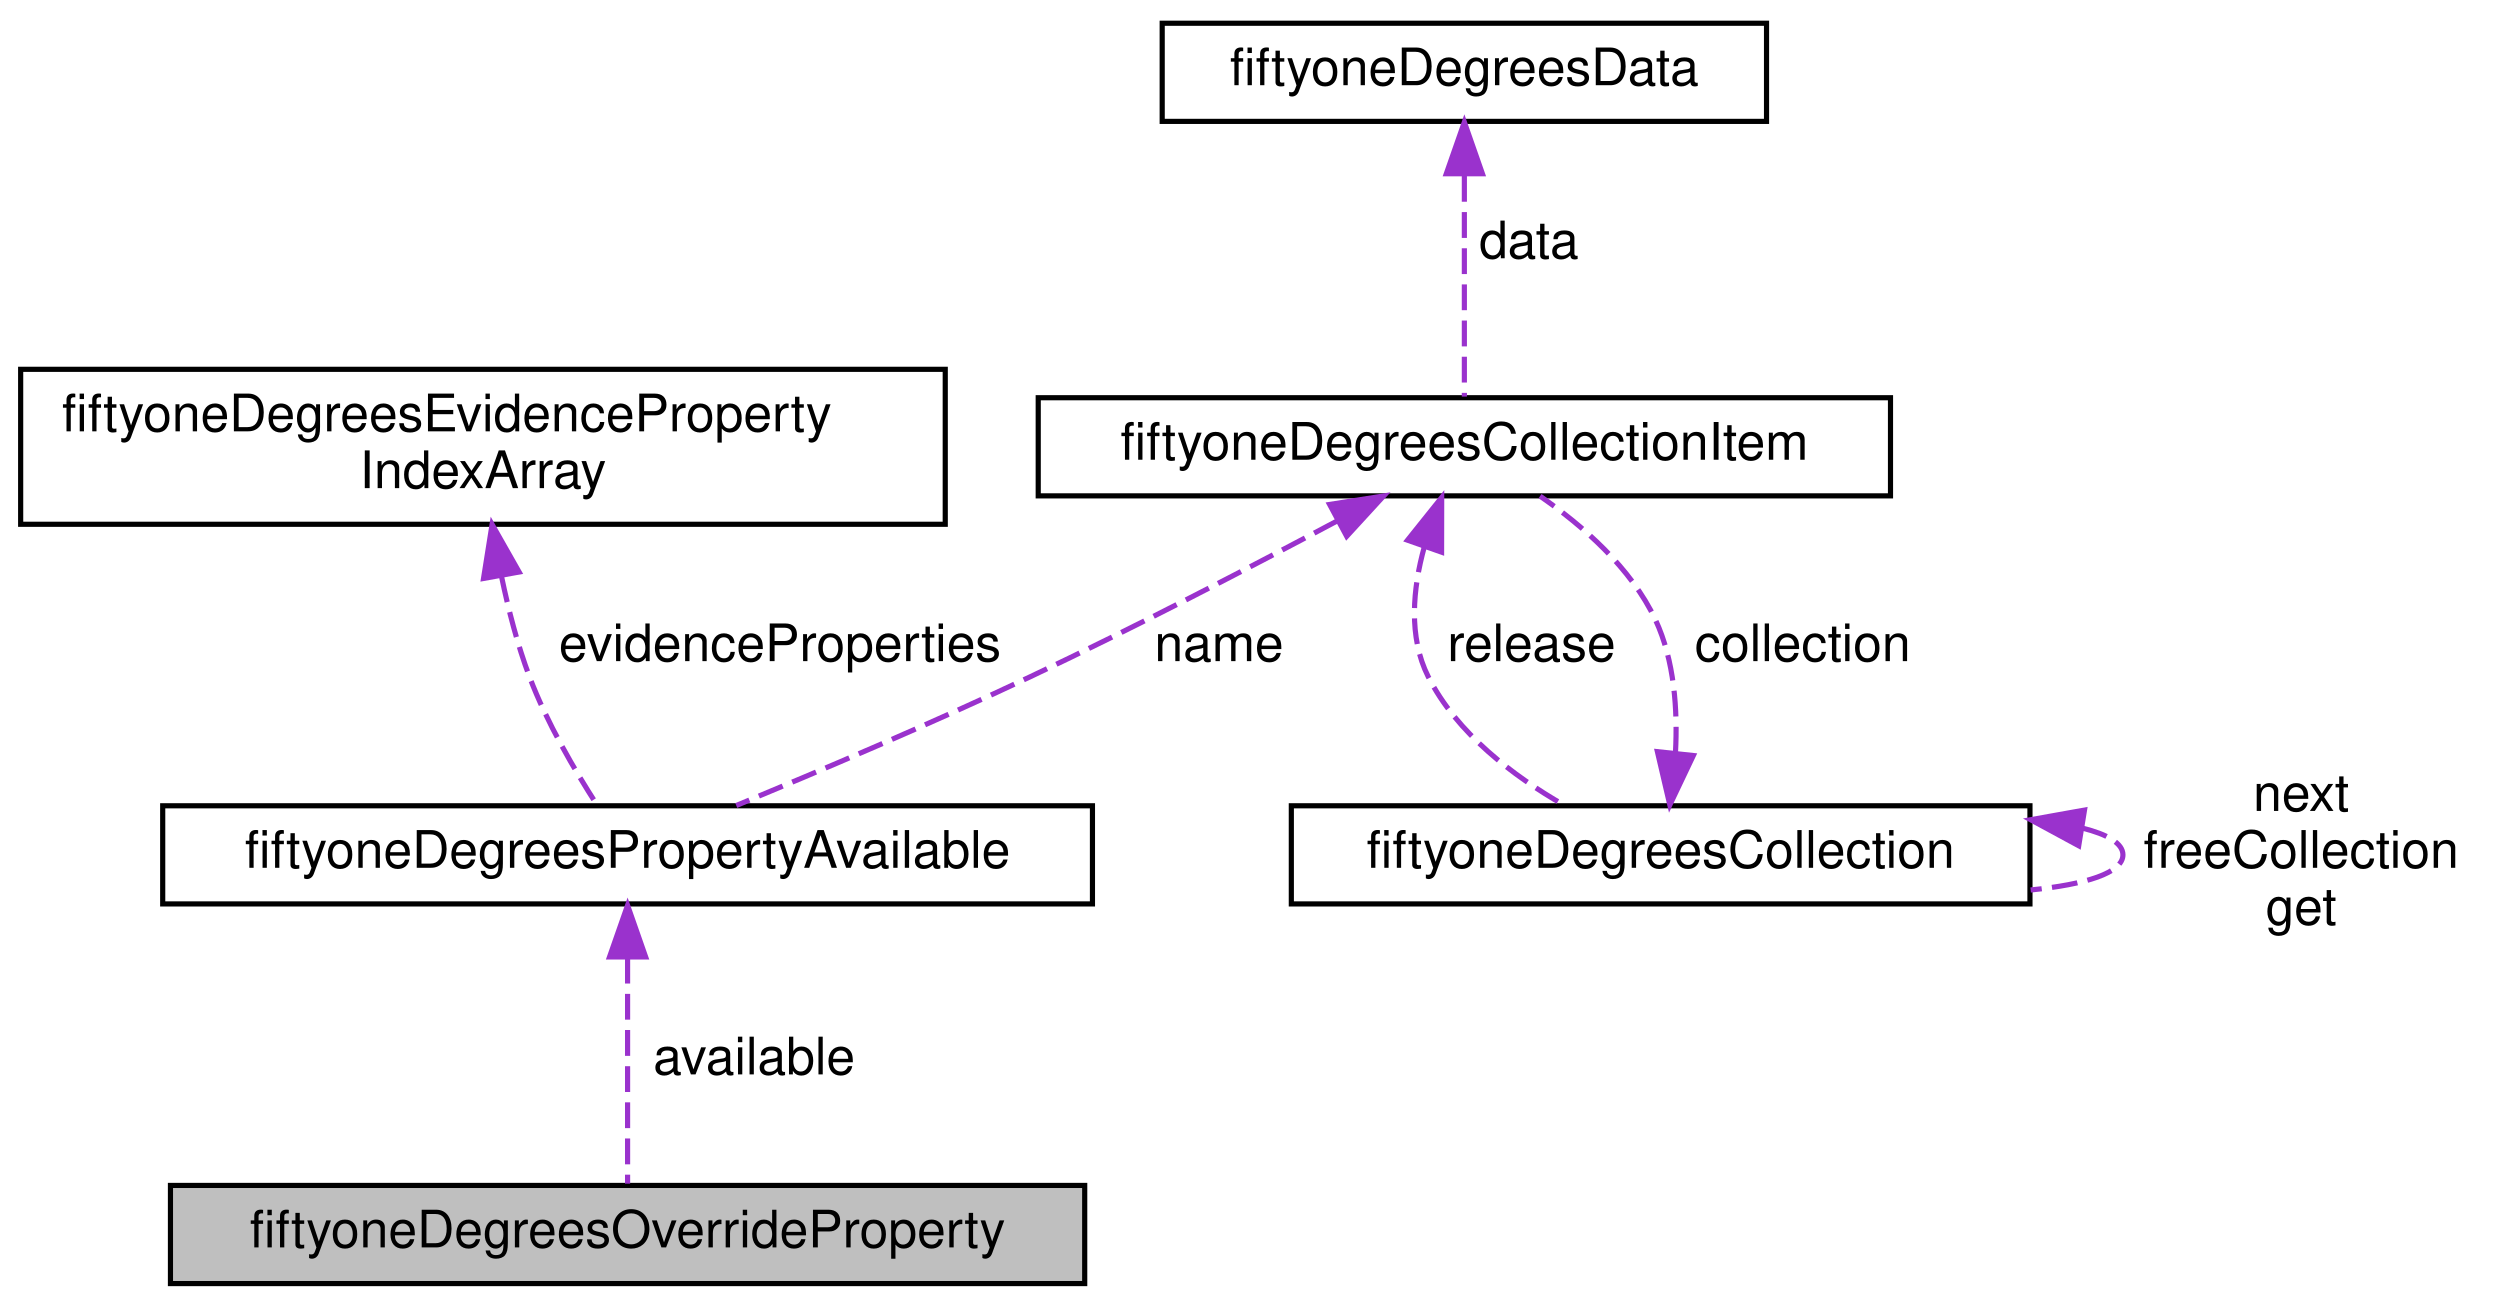
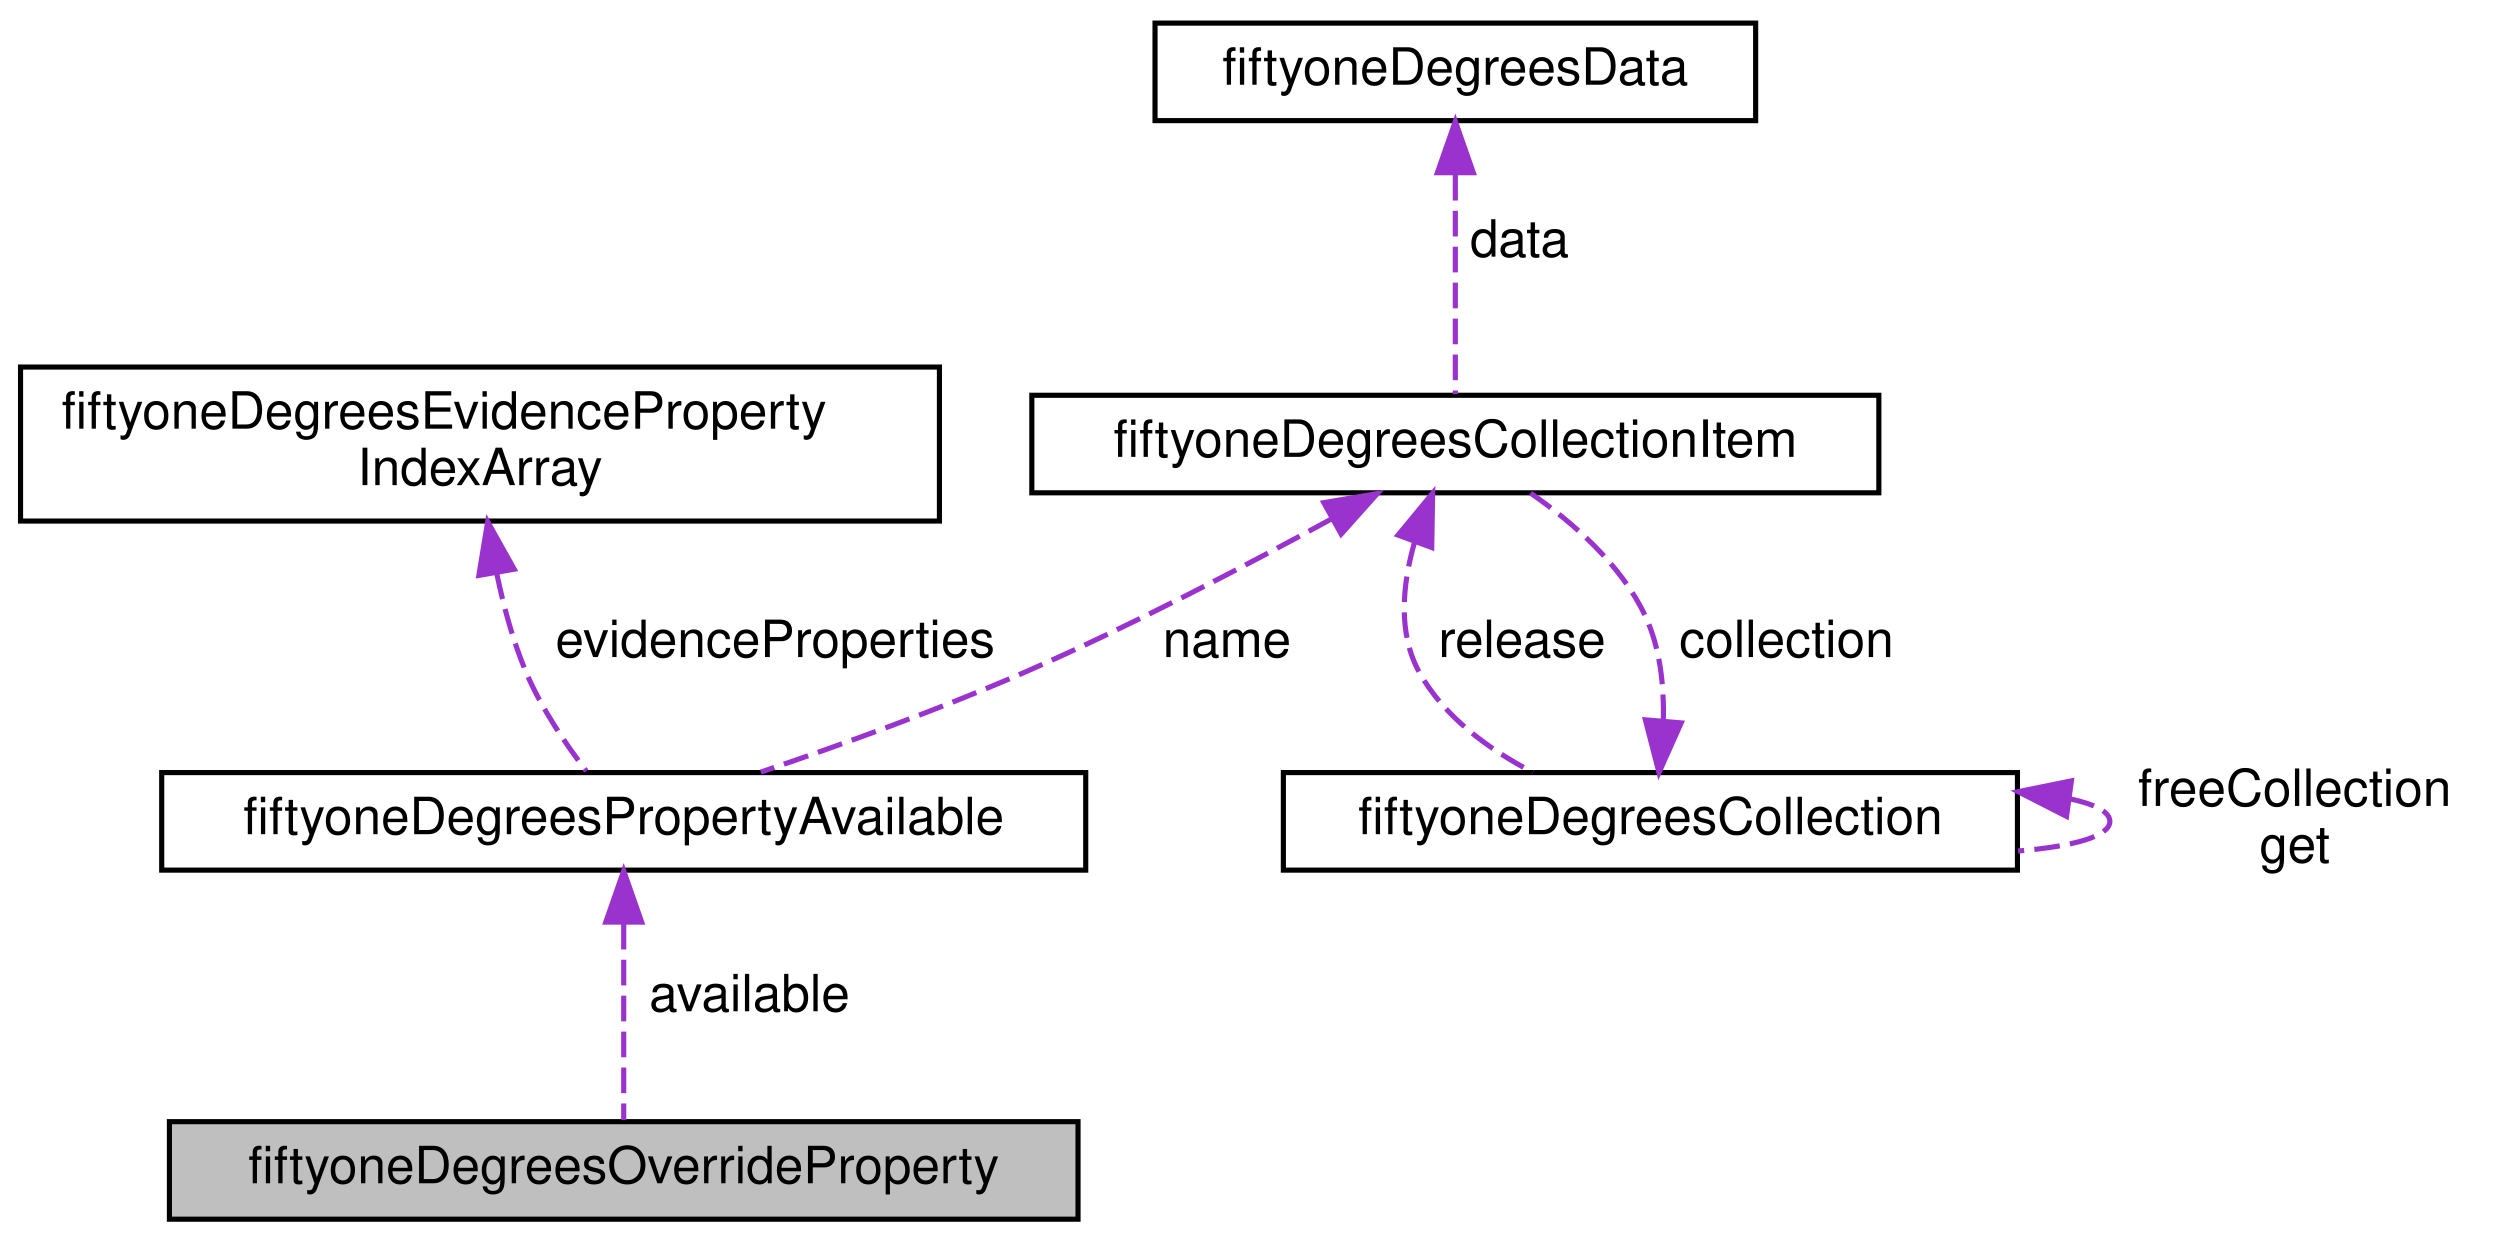
- <svg xmlns="http://www.w3.org/2000/svg" xmlns:xlink="http://www.w3.org/1999/xlink" width="484pt" height="253pt" viewBox="0.00 0.00 484.00 253.00">
-   <g id="graph0" class="graph" transform="scale(1 1) rotate(0) translate(4 249)">
+ <svg xmlns="http://www.w3.org/2000/svg" xmlns:xlink="http://www.w3.org/1999/xlink" width="487pt" height="242pt" viewBox="0.00 0.00 487.00 242.00">
+   <g id="graph0" class="graph" transform="scale(1 1) rotate(0) translate(4 238)">
    <g id="node1" class="node">
      <g id="a_node1">
        <a xlink:title="Index and pointer to a property which can be overridden.">
          <polygon fill="#bfbfbf" stroke="black" points="29,-0.5 29,-19.5 206,-19.5 206,-0.5 29,-0.5" />
          <text text-anchor="middle" x="117.5" y="-7.5" font-family="Helvetica,sans-Serif" font-size="10.00">fiftyoneDegreesOverrideProperty</text>
        </a>
      </g>
    </g>
    <g id="node2" class="node">
      <g id="a_node2">
        <a xlink:href="structfiftyone_degrees_property_available.html" target="_top" xlink:title="Used to access the property item quickly without the need to search.">
-           <polygon fill="none" stroke="black" points="27.5,-74 27.5,-93 207.5,-93 207.5,-74 27.5,-74" />
-           <text text-anchor="middle" x="117.5" y="-81" font-family="Helvetica,sans-Serif" font-size="10.00">fiftyoneDegreesPropertyAvailable</text>
+           <polygon fill="none" stroke="black" points="27.5,-68.5 27.5,-87.5 207.5,-87.5 207.5,-68.5 27.5,-68.5" />
+           <text text-anchor="middle" x="117.5" y="-75.5" font-family="Helvetica,sans-Serif" font-size="10.00">fiftyoneDegreesPropertyAvailable</text>
        </a>
      </g>
    </g>
    <g id="edge1" class="edge">
-       <path fill="none" stroke="#9a32cd" stroke-dasharray="5,2" d="M117.5,-63.59C117.5,-49.43 117.5,-30.7 117.5,-19.84" />
-       <polygon fill="#9a32cd" stroke="#9a32cd" points="114,-63.73 117.5,-73.73 121,-63.73 114,-63.73" />
+       <path fill="none" stroke="#9a32cd" stroke-dasharray="5,2" d="M117.5,-58.04C117.5,-45.47 117.5,-29.56 117.5,-19.84" />
+       <polygon fill="#9a32cd" stroke="#9a32cd" points="114,-58.37 117.5,-68.37 121,-58.37 114,-58.37" />
      <text text-anchor="middle" x="142" y="-41" font-family="Helvetica,sans-Serif" font-size="10.00"> available</text>
    </g>
    <g id="node3" class="node">
      <g id="a_node3">
        <a xlink:href="structfiftyone_degrees_evidence_property_index_array.html" target="_top" xlink:title="Array of items of type fiftyoneDegreesEvidencePropertyIndex used to easily access and track the size ...">
-           <polygon fill="none" stroke="black" points="0,-147.5 0,-177.5 179,-177.5 179,-147.5 0,-147.5" />
-           <text text-anchor="start" x="8" y="-165.5" font-family="Helvetica,sans-Serif" font-size="10.00">fiftyoneDegreesEvidenceProperty</text>
-           <text text-anchor="middle" x="89.5" y="-154.5" font-family="Helvetica,sans-Serif" font-size="10.00">IndexArray</text>
+           <polygon fill="none" stroke="black" points="0,-136.5 0,-166.5 179,-166.5 179,-136.5 0,-136.5" />
+           <text text-anchor="start" x="8" y="-154.5" font-family="Helvetica,sans-Serif" font-size="10.00">fiftyoneDegreesEvidenceProperty</text>
+           <text text-anchor="middle" x="89.5" y="-143.5" font-family="Helvetica,sans-Serif" font-size="10.00">IndexArray</text>
        </a>
      </g>
    </g>
    <g id="edge2" class="edge">
-       <path fill="none" stroke="#9a32cd" stroke-dasharray="5,2" d="M93.11,-137.32C94.44,-130.92 96.2,-124.1 98.5,-118 101.84,-109.11 107.32,-99.78 111.54,-93.23" />
-       <polygon fill="#9a32cd" stroke="#9a32cd" points="89.61,-137.01 91.27,-147.48 96.5,-138.26 89.61,-137.01" />
-       <text text-anchor="middle" x="147" y="-121" font-family="Helvetica,sans-Serif" font-size="10.00"> evidenceProperties</text>
+       <path fill="none" stroke="#9a32cd" stroke-dasharray="5,2" d="M92.79,-126.18C94.12,-119.79 95.96,-113.01 98.5,-107 101.43,-100.07 106.18,-93.07 110.2,-87.81" />
+       <polygon fill="#9a32cd" stroke="#9a32cd" points="89.28,-125.91 91,-136.37 96.17,-127.12 89.28,-125.91" />
+       <text text-anchor="middle" x="147" y="-110" font-family="Helvetica,sans-Serif" font-size="10.00"> evidenceProperties</text>
    </g>
    <g id="node4" class="node">
      <g id="a_node4">
        <a xlink:href="structfiftyone_degrees_collection_item.html" target="_top" xlink:title="Used to store a handle to the underlying item that could be used to release the item when it's finish...">
-           <polygon fill="none" stroke="black" points="197,-153 197,-172 362,-172 362,-153 197,-153" />
-           <text text-anchor="middle" x="279.5" y="-160" font-family="Helvetica,sans-Serif" font-size="10.00">fiftyoneDegreesCollectionItem</text>
+           <polygon fill="none" stroke="black" points="197,-142 197,-161 362,-161 362,-142 197,-142" />
+           <text text-anchor="middle" x="279.5" y="-149" font-family="Helvetica,sans-Serif" font-size="10.00">fiftyoneDegreesCollectionItem</text>
        </a>
      </g>
    </g>
    <g id="edge3" class="edge">
-       <path fill="none" stroke="#9a32cd" stroke-dasharray="5,2" d="M254.84,-148.13C238.22,-139.27 215.73,-127.57 195.5,-118 176.45,-108.99 154.34,-99.59 138.54,-93.05" />
-       <polygon fill="#9a32cd" stroke="#9a32cd" points="253.41,-151.34 263.88,-152.98 256.72,-145.17 253.41,-151.34" />
-       <text text-anchor="middle" x="232" y="-121" font-family="Helvetica,sans-Serif" font-size="10.00"> name</text>
+       <path fill="none" stroke="#9a32cd" stroke-dasharray="5,2" d="M255.33,-136.89C238.76,-127.84 216.14,-116 195.5,-107 178.75,-99.7 159.42,-92.75 144.2,-87.6" />
+       <polygon fill="#9a32cd" stroke="#9a32cd" points="253.87,-140.08 264.32,-141.86 257.26,-133.96 253.87,-140.08" />
+       <text text-anchor="middle" x="235" y="-110" font-family="Helvetica,sans-Serif" font-size="10.00"> name</text>
    </g>
    <g id="node5" class="node">
      <g id="a_node5">
        <a xlink:href="structfiftyone_degrees_collection.html" target="_top" xlink:title="All the shared methods and fields required by file, memory and cached collections.">
-           <polygon fill="none" stroke="black" points="246,-74 246,-93 389,-93 389,-74 246,-74" />
-           <text text-anchor="middle" x="317.5" y="-81" font-family="Helvetica,sans-Serif" font-size="10.00">fiftyoneDegreesCollection</text>
+           <polygon fill="none" stroke="black" points="246,-68.5 246,-87.5 389,-87.5 389,-68.5 246,-68.5" />
+           <text text-anchor="middle" x="317.5" y="-75.5" font-family="Helvetica,sans-Serif" font-size="10.00">fiftyoneDegreesCollection</text>
        </a>
      </g>
    </g>
    <g id="edge5" class="edge">
-       <path fill="none" stroke="#9a32cd" stroke-dasharray="5,2" d="M271.74,-143.1C269.52,-135.05 268.63,-125.7 272.5,-118 278.01,-107.03 288.99,-98.75 298.73,-93.16" />
-       <polygon fill="#9a32cd" stroke="#9a32cd" points="268.49,-144.42 275.11,-152.69 275.09,-142.1 268.49,-144.42" />
-       <text text-anchor="middle" x="292.5" y="-121" font-family="Helvetica,sans-Serif" font-size="10.00"> release</text>
+       <path fill="none" stroke="#9a32cd" stroke-dasharray="5,2" d="M271.6,-132.51C269.21,-124.3 268.22,-114.71 272.5,-107 277.33,-98.31 286.09,-91.97 294.61,-87.54" />
+       <polygon fill="#9a32cd" stroke="#9a32cd" points="268.33,-133.76 275.08,-141.93 274.9,-131.34 268.33,-133.76" />
+       <text text-anchor="middle" x="292.5" y="-110" font-family="Helvetica,sans-Serif" font-size="10.00"> release</text>
    </g>
    <g id="edge4" class="edge">
-       <path fill="none" stroke="#9a32cd" stroke-dasharray="5,2" d="M320.37,-103.29C320.81,-111.53 320.18,-121.1 316.5,-129 311.8,-139.07 302.34,-147.3 294.15,-152.95" />
-       <polygon fill="#9a32cd" stroke="#9a32cd" points="323.83,-102.73 319.28,-93.16 316.87,-103.48 323.83,-102.73" />
-       <text text-anchor="middle" x="345" y="-121" font-family="Helvetica,sans-Serif" font-size="10.00"> collection</text>
+       <path fill="none" stroke="#9a32cd" stroke-dasharray="5,2" d="M320.03,-97.72C320.17,-104.4 319.41,-111.79 316.5,-118 311.79,-128.07 302.32,-136.29 294.14,-141.95" />
+       <polygon fill="#9a32cd" stroke="#9a32cd" points="323.5,-97.18 319.17,-87.51 316.52,-97.77 323.5,-97.18" />
+       <text text-anchor="middle" x="344" y="-110" font-family="Helvetica,sans-Serif" font-size="10.00"> collection</text>
    </g>
    <g id="edge6" class="edge">
-       <path fill="none" stroke="#9a32cd" stroke-dasharray="5,2" d="M399.11,-88.69C404.04,-87.46 407,-85.73 407,-83.5 407,-80.02 399.79,-77.76 389.13,-76.7" />
-       <polygon fill="#9a32cd" stroke="#9a32cd" points="398.44,-85.26 389.13,-90.3 399.56,-92.17 398.44,-85.26" />
-       <text text-anchor="middle" x="441.5" y="-92" font-family="Helvetica,sans-Serif" font-size="10.00"> next</text>
-       <text text-anchor="middle" x="441.5" y="-81" font-family="Helvetica,sans-Serif" font-size="10.00">freeCollection</text>
-       <text text-anchor="middle" x="441.5" y="-70" font-family="Helvetica,sans-Serif" font-size="10.00">get</text>
+       <path fill="none" stroke="#9a32cd" stroke-dasharray="5,2" d="M399.11,-82.41C404.04,-81.36 407,-79.89 407,-78 407,-75.04 399.79,-73.12 389.13,-72.22" />
+       <polygon fill="#9a32cd" stroke="#9a32cd" points="398.56,-78.96 389.13,-83.78 399.51,-85.89 398.56,-78.96" />
+       <text text-anchor="middle" x="443" y="-81" font-family="Helvetica,sans-Serif" font-size="10.00"> freeCollection</text>
+       <text text-anchor="middle" x="443" y="-70" font-family="Helvetica,sans-Serif" font-size="10.00">get</text>
    </g>
    <g id="node6" class="node">
      <g id="a_node6">
        <a xlink:href="structfiftyone_degrees_data.html" target="_top" xlink:title="Data structure used for reusing memory which may have been allocated in a previous operation.">
-           <polygon fill="none" stroke="black" points="221,-225.5 221,-244.5 338,-244.5 338,-225.5 221,-225.5" />
-           <text text-anchor="middle" x="279.5" y="-232.5" font-family="Helvetica,sans-Serif" font-size="10.00">fiftyoneDegreesData</text>
+           <polygon fill="none" stroke="black" points="221,-214.5 221,-233.5 338,-233.5 338,-214.5 221,-214.5" />
+           <text text-anchor="middle" x="279.5" y="-221.5" font-family="Helvetica,sans-Serif" font-size="10.00">fiftyoneDegreesData</text>
        </a>
      </g>
    </g>
    <g id="edge7" class="edge">
-       <path fill="none" stroke="#9a32cd" stroke-dasharray="5,2" d="M279.5,-214.94C279.5,-201.03 279.5,-182.82 279.5,-172.22" />
-       <polygon fill="#9a32cd" stroke="#9a32cd" points="276,-215.36 279.5,-225.36 283,-215.36 276,-215.36" />
-       <text text-anchor="middle" x="292" y="-199" font-family="Helvetica,sans-Serif" font-size="10.00"> data</text>
+       <path fill="none" stroke="#9a32cd" stroke-dasharray="5,2" d="M279.5,-203.94C279.5,-190.03 279.5,-171.82 279.5,-161.22" />
+       <polygon fill="#9a32cd" stroke="#9a32cd" points="276,-204.36 279.5,-214.36 283,-204.36 276,-204.36" />
+       <text text-anchor="middle" x="292" y="-188" font-family="Helvetica,sans-Serif" font-size="10.00"> data</text>
    </g>
  </g>
</svg>
